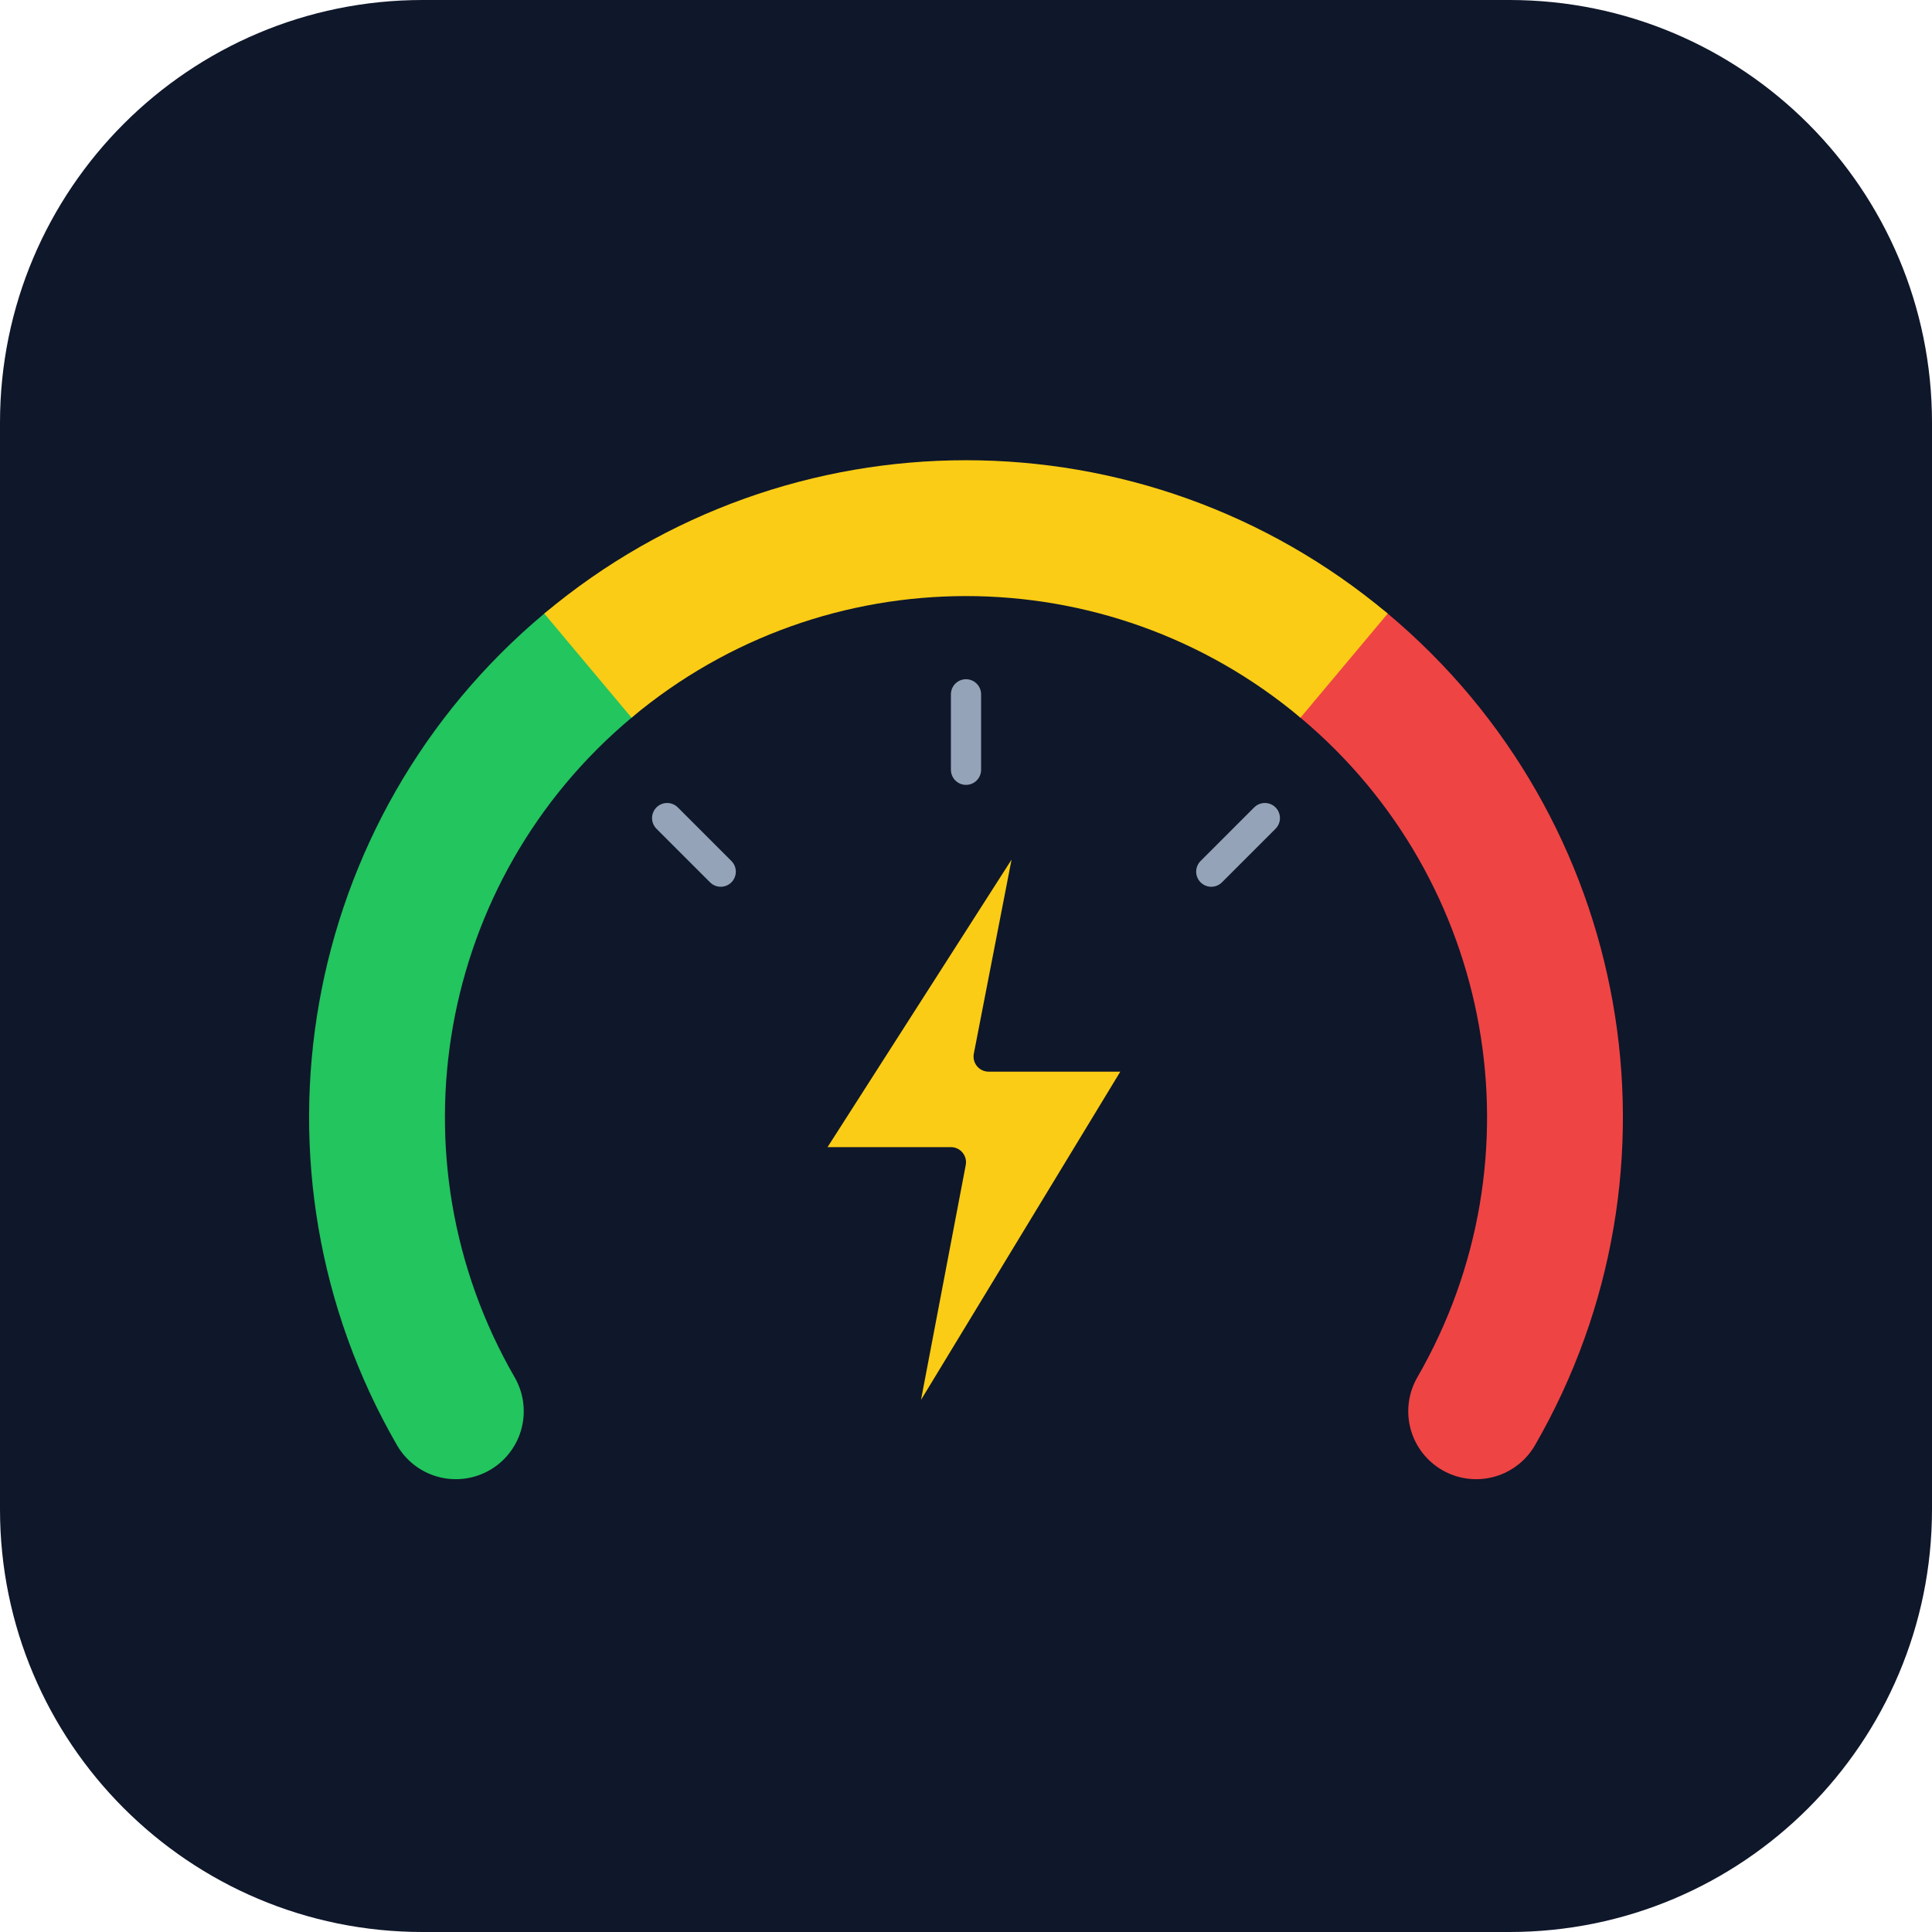
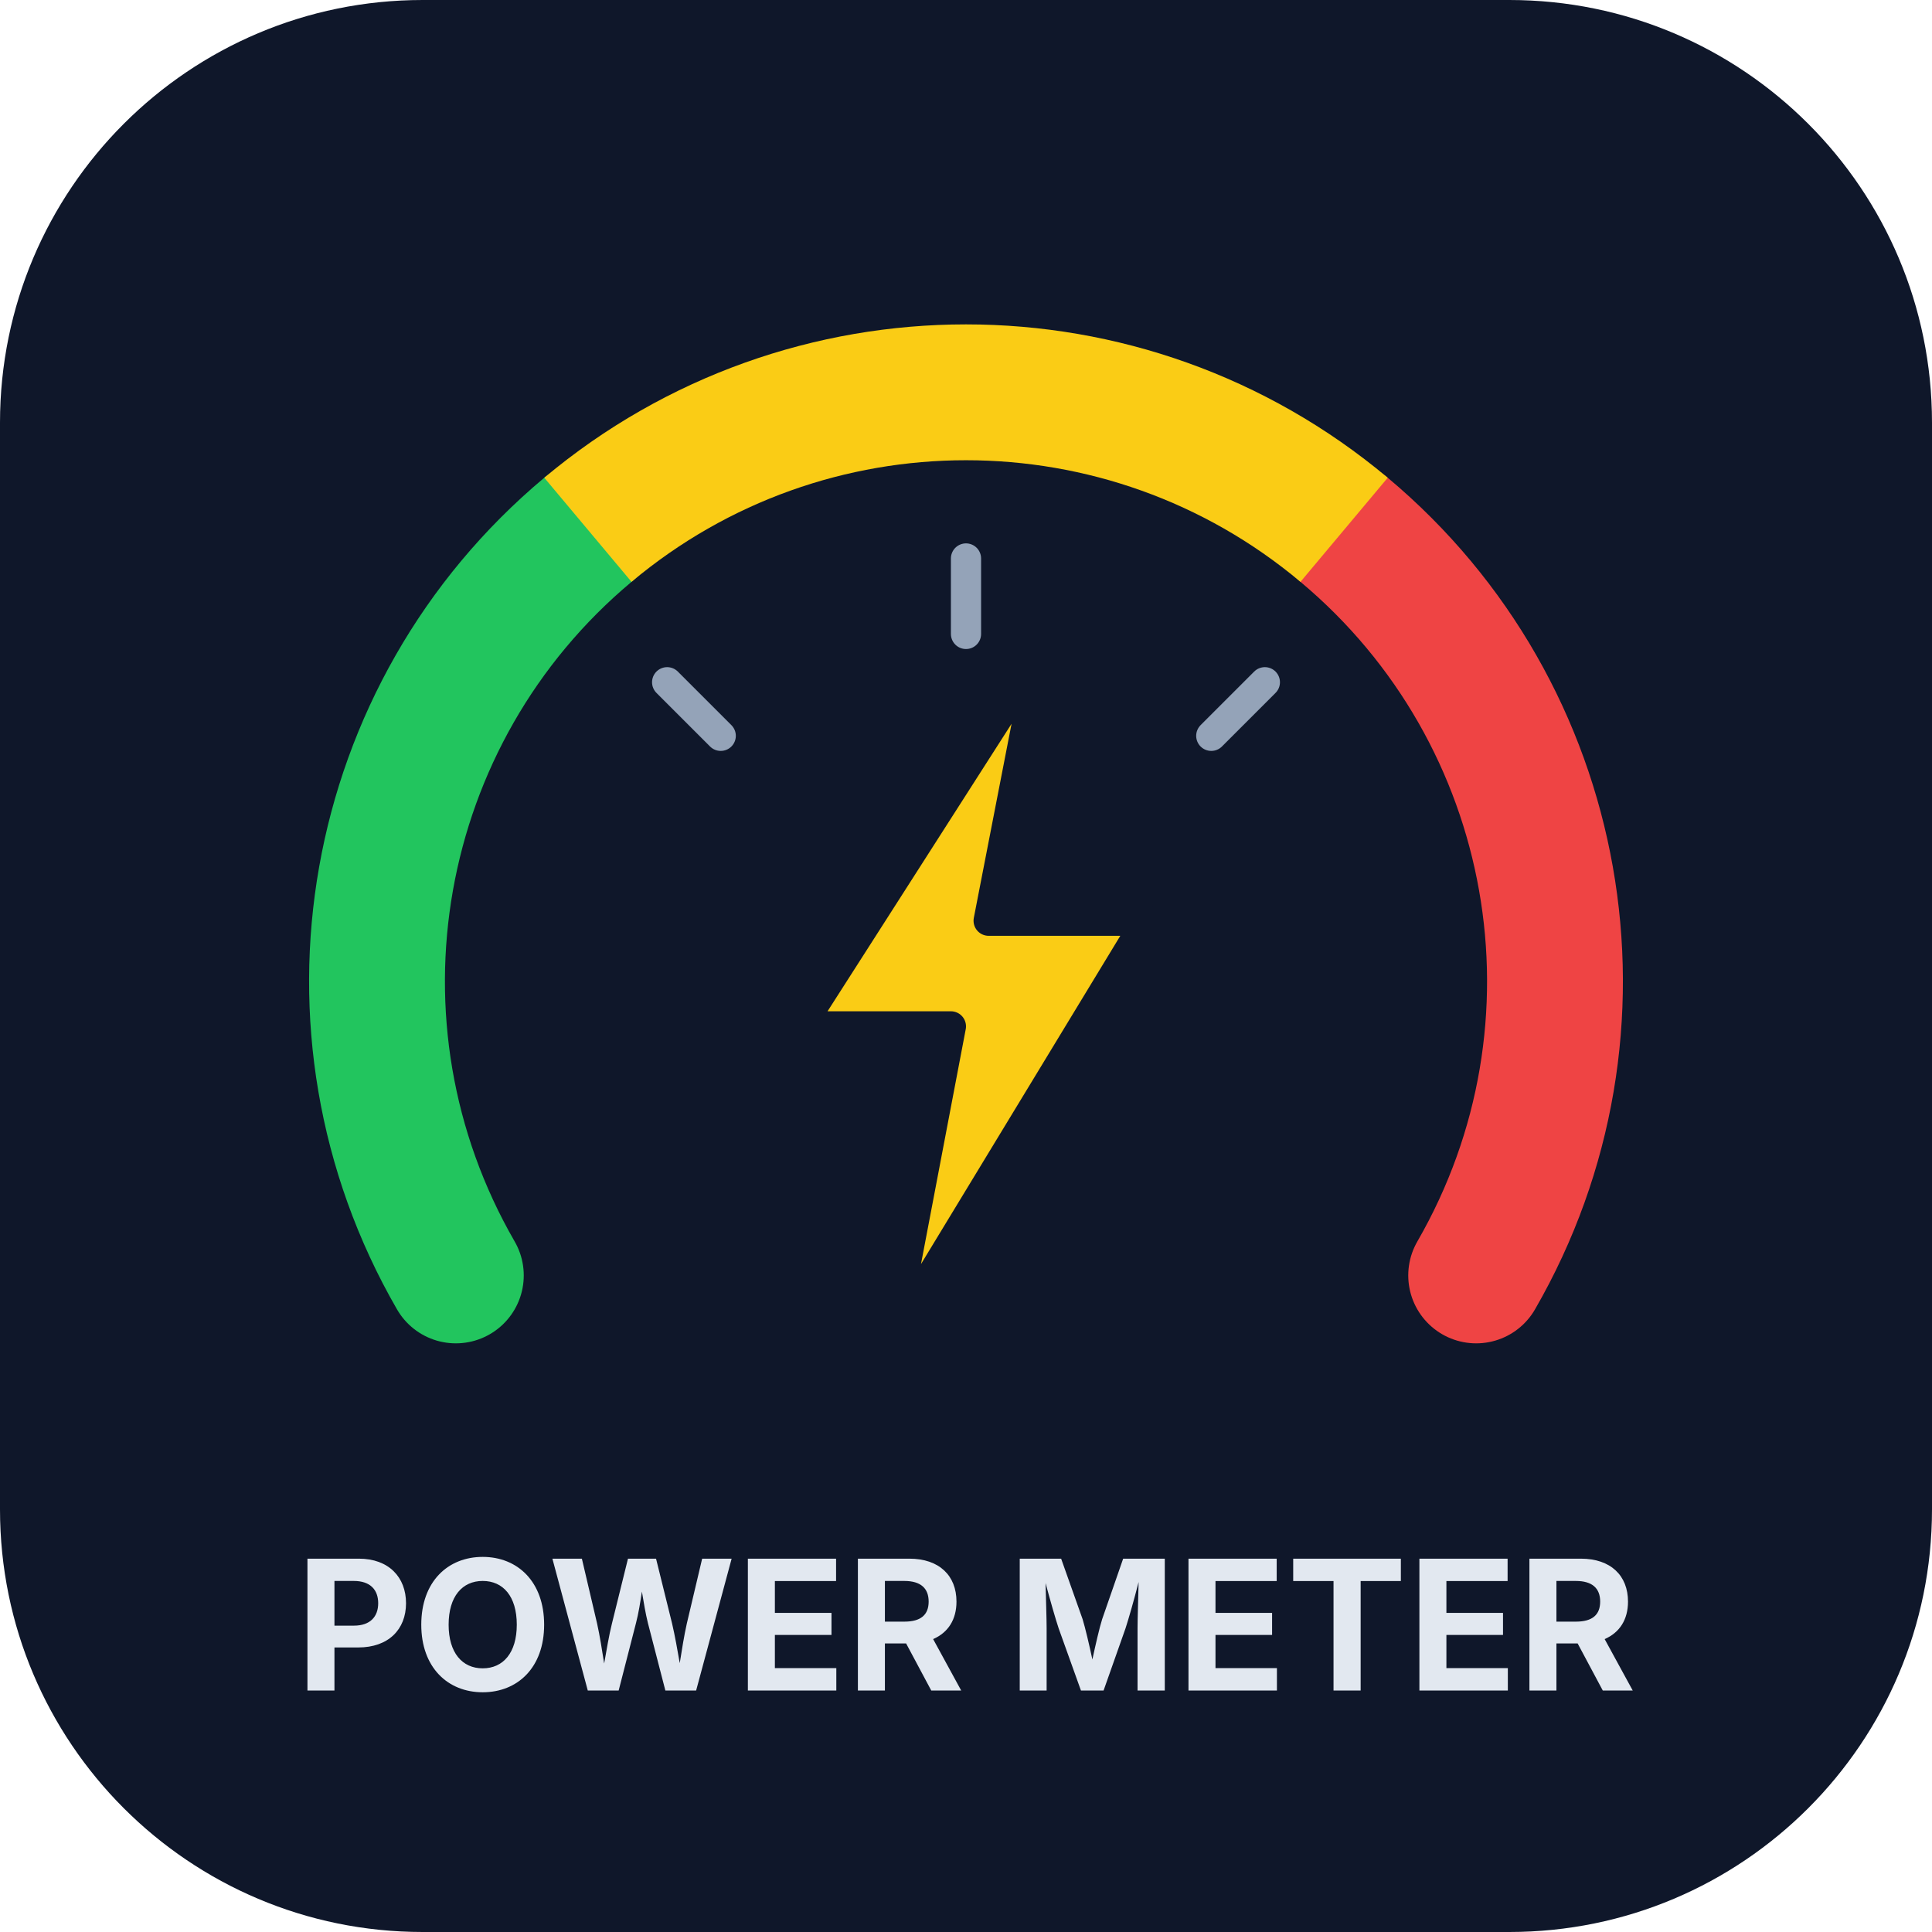
<svg xmlns="http://www.w3.org/2000/svg" width="256" height="256" viewBox="0 0 256 256" role="img" aria-label="power-meter logo">
  <rect width="256" height="256" rx="56" fill="#0f172a" />
-   <g fill="none" stroke-width="18">
-     <path d="M 60.4 187 A 78 78 0 0 1 77.9 88.2" stroke="#22c55e" stroke-linecap="round" />
-     <path d="M 178.1 88.2 A 78 78 0 0 1 195.6 187" stroke="#ef4444" stroke-linecap="round" />
-     <path d="M 77.9 88.2 A 78 78 0 0 1 178.1 88.2" stroke="#facc15" />
+   <g transform="translate(0 -18)">
+     <g fill="none" stroke-width="18">
+       <path d="M 60.4 187 A 78 78 0 0 1 77.9 88.2" stroke="#22c55e" stroke-linecap="round" />
+       <path d="M 178.1 88.2 A 78 78 0 0 1 195.6 187" stroke="#ef4444" stroke-linecap="round" />
+       <path d="M 77.9 88.2 A 78 78 0 0 1 178.1 88.2" stroke="#facc15" />
+     </g>
+     <g stroke="#94a3b8" stroke-width="4" stroke-linecap="round">
+       <line x1="128" y1="92" x2="128" y2="102" />
+       <line x1="88.4" y1="108.4" x2="95.5" y2="115.5" />
+       <line x1="167.6" y1="108.4" x2="160.5" y2="115.5" />
+     </g>
+     <path d="M138 104 L106 154 H126 L118 196 L152 140 H131 Z" fill="#facc15" stroke="#0f172a" stroke-width="4" stroke-linejoin="round" />
  </g>
-   <g stroke="#94a3b8" stroke-width="4" stroke-linecap="round">
-     <line x1="128" y1="92" x2="128" y2="102" />
-     <line x1="88.4" y1="108.4" x2="95.5" y2="115.5" />
-     <line x1="167.6" y1="108.4" x2="160.5" y2="115.5" />
-   </g>
-   <path d="M138 104 L106 154 H126 L118 196 L152 140 H131 Z" fill="#facc15" stroke="#0f172a" stroke-width="4" stroke-linejoin="round" />
+   <text x="128" y="224" text-anchor="middle" fill="#e2e8f0" font-family="Inter, Segoe UI, Helvetica, Arial, sans-serif" font-size="24" font-weight="700">POWER METER</text>
</svg>
